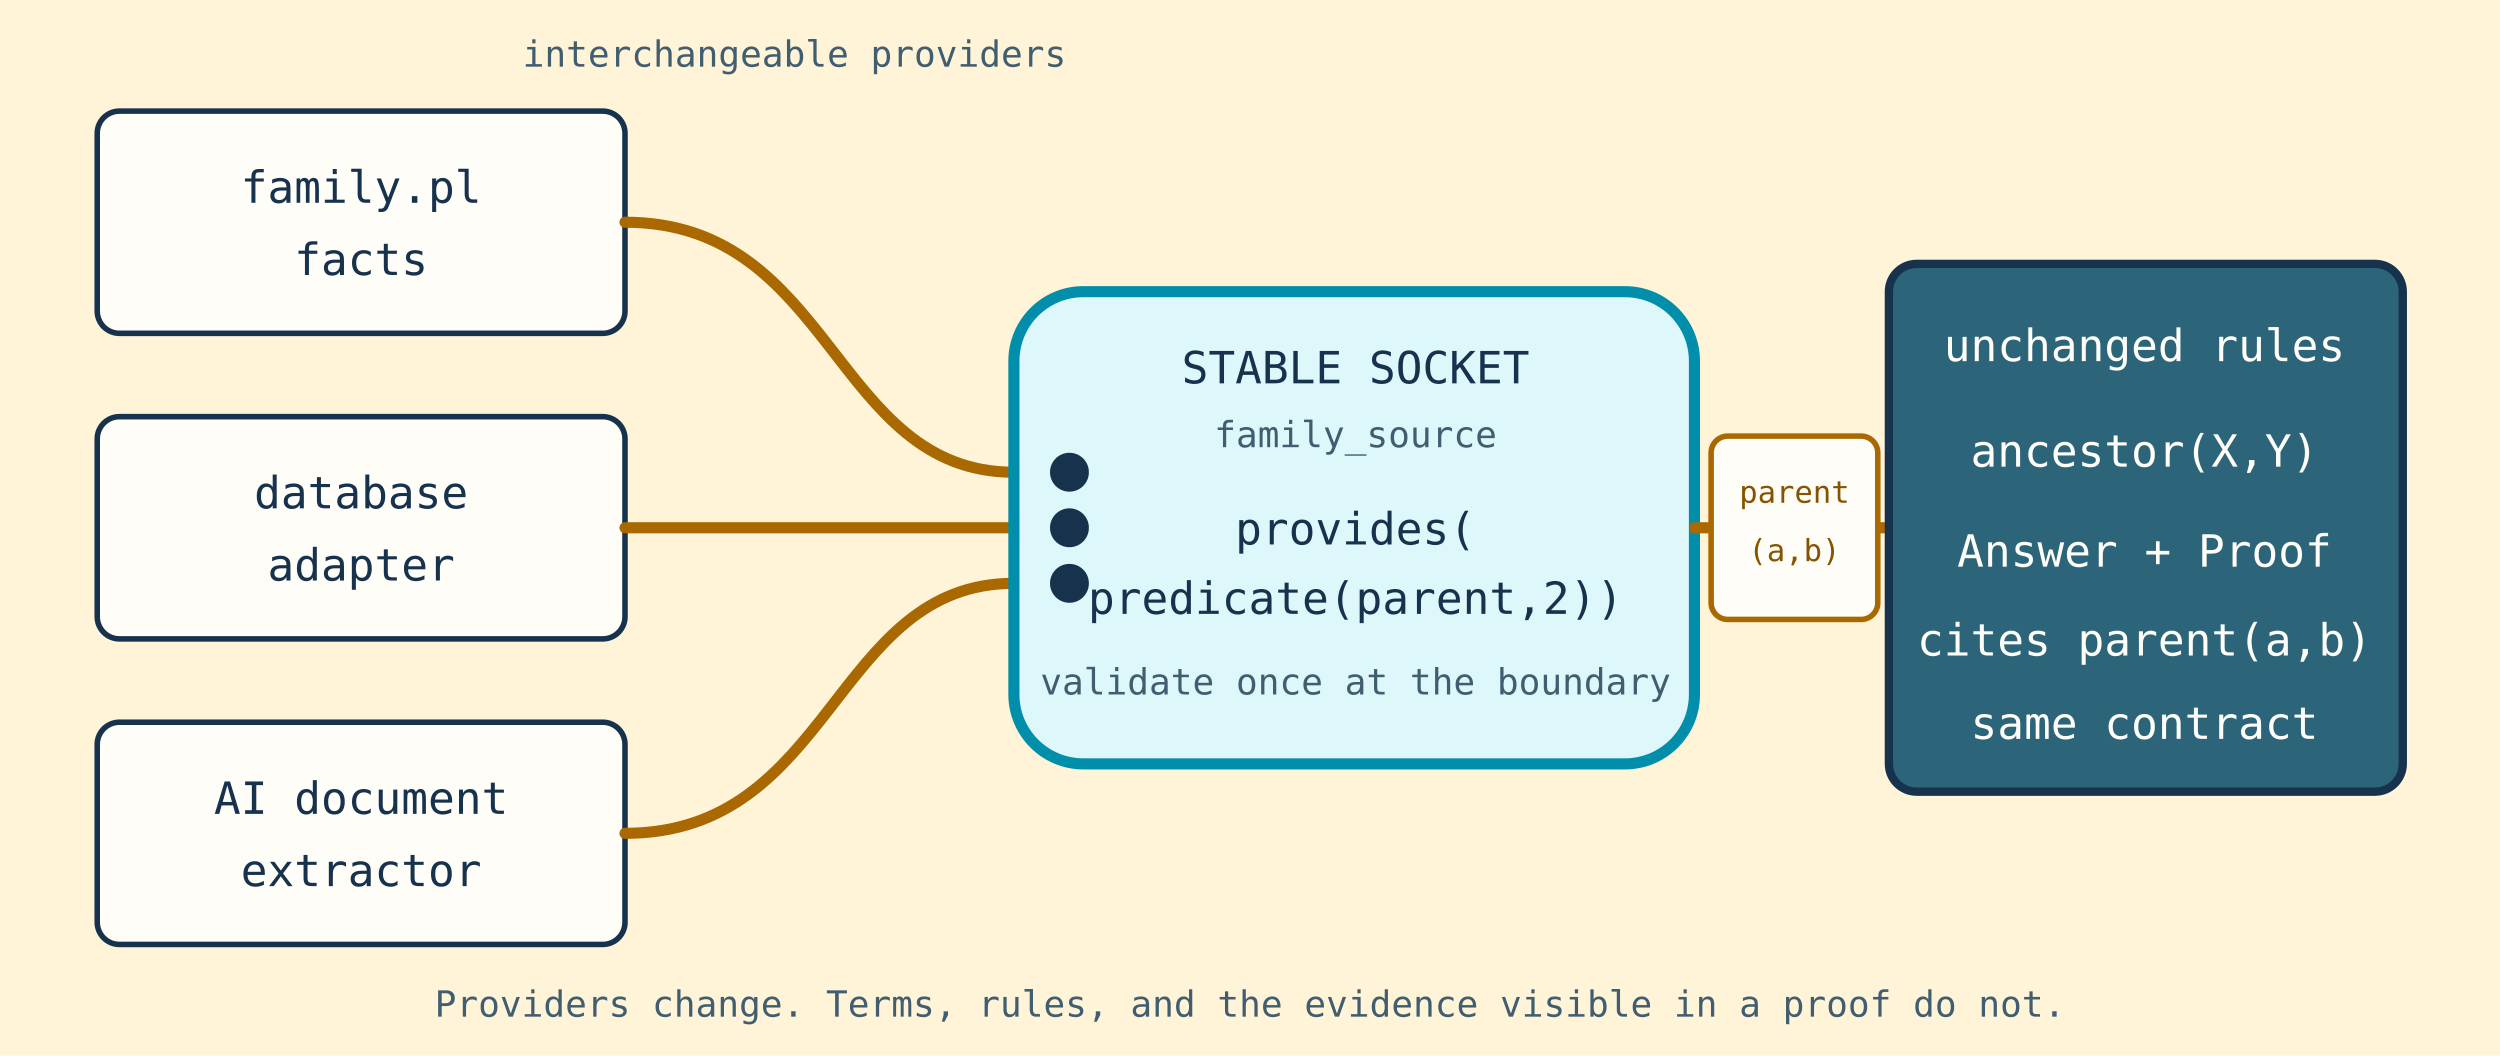
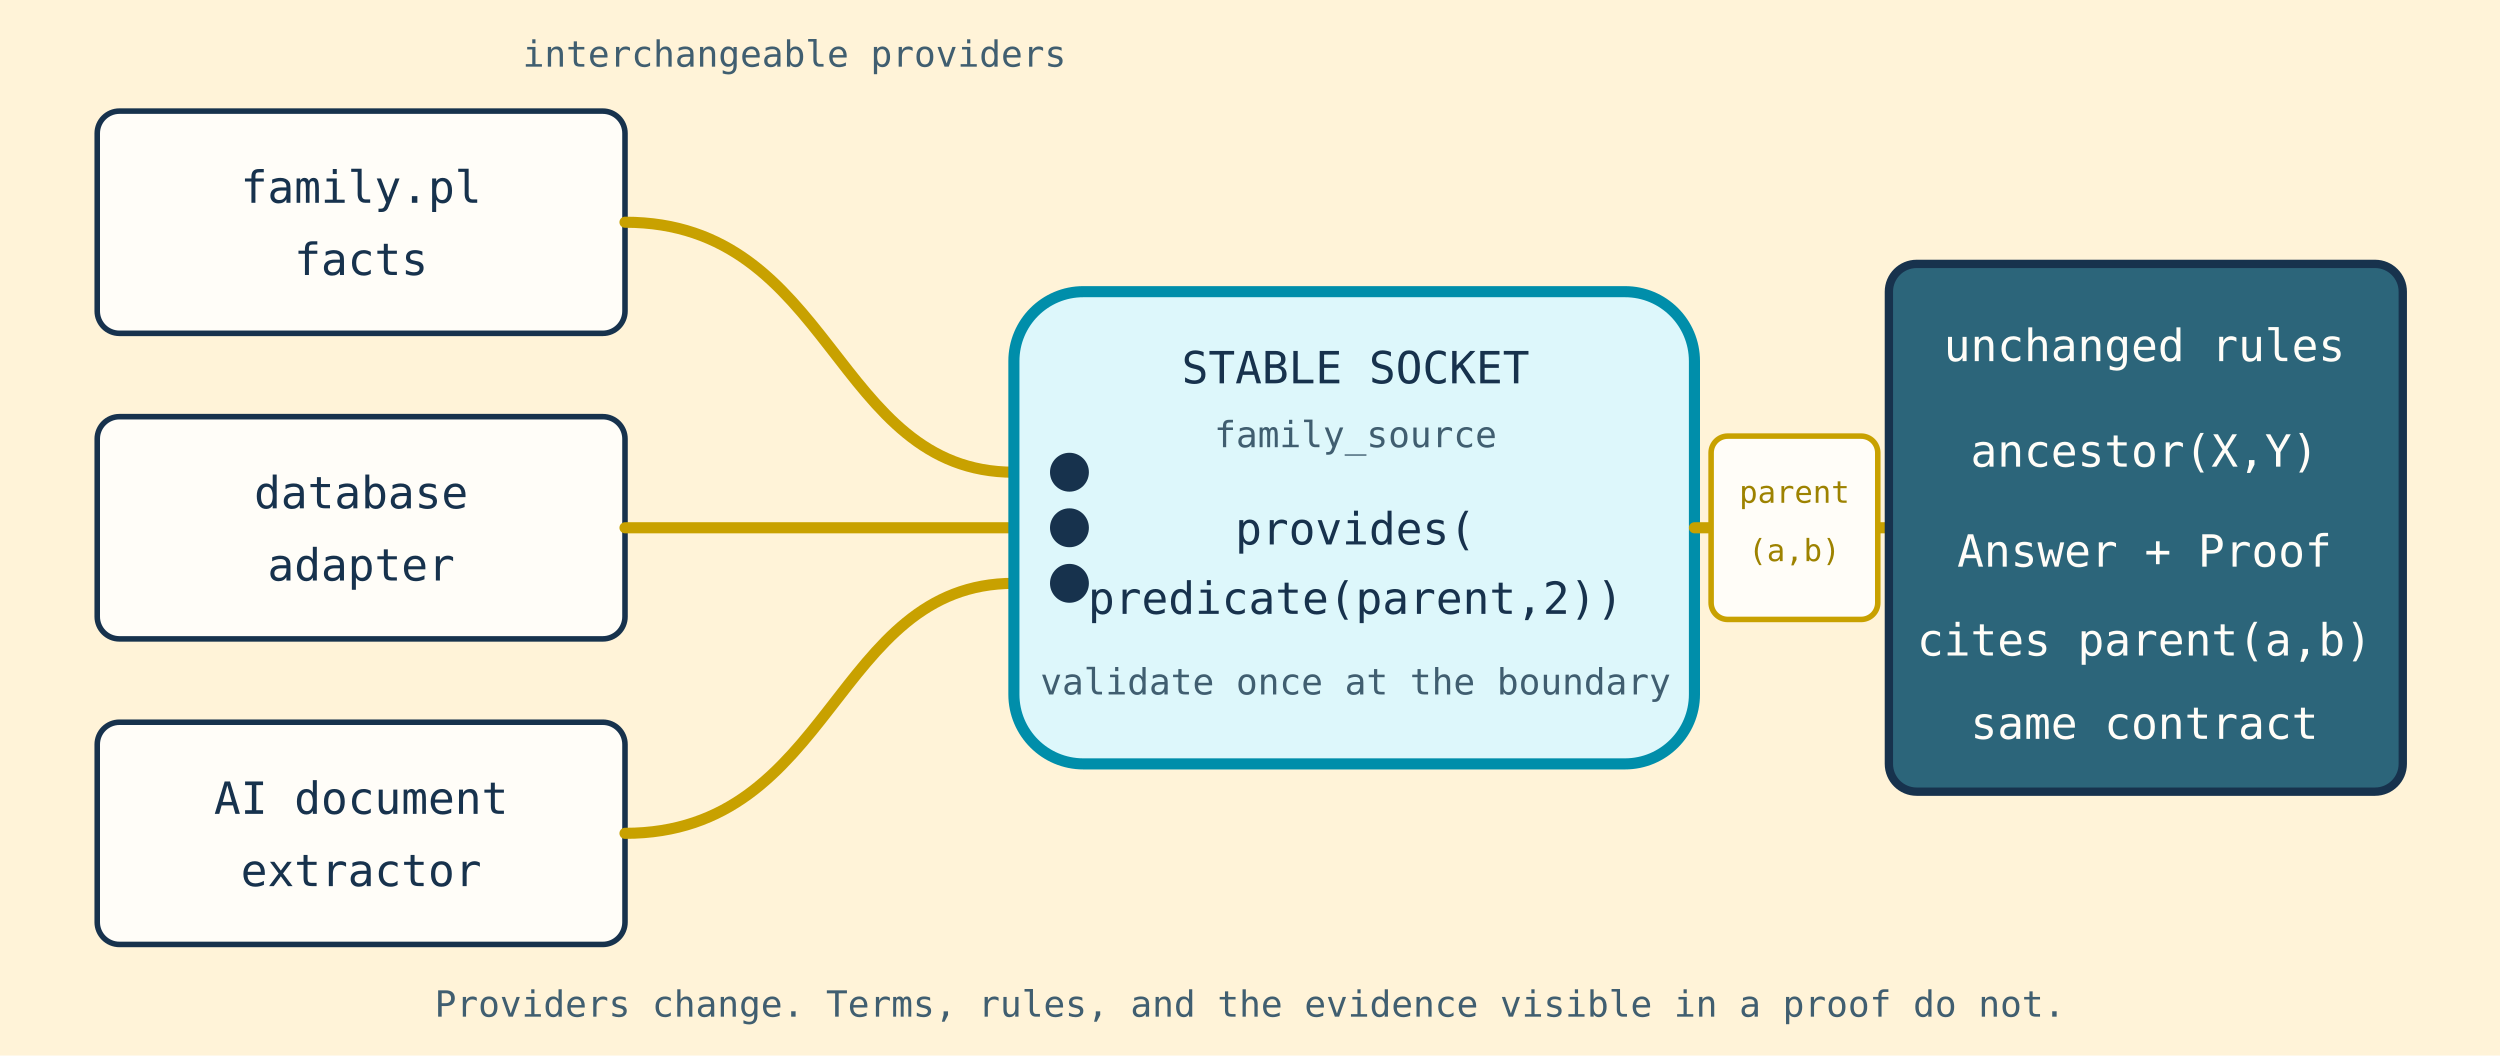
<svg xmlns="http://www.w3.org/2000/svg" width="900" height="380" viewBox="0 0 900 380" role="img" aria-labelledby="title desc">
  <style>
    .bg{fill:#FFF3D8}.provider{fill:#FFFDF8;stroke:#17324D;stroke-width:2}.socket{fill:#DDF7FB;stroke:#008EAA;stroke-width:4}
-     .engine{fill:#2C657A;stroke:#17324D;stroke-width:3}.text{fill:#17324D;font:16px ui-monospace,monospace}.small{fill:#405E70;font:13px ui-monospace,monospace}.claim-text{fill:#855400;font:11px ui-monospace,monospace}.light{fill:#FFFDF8;font:16px ui-monospace,monospace}
-     .cable{fill:none;stroke:#A96800;stroke-width:4;stroke-linecap:round}.claim{fill:#FFFDF8;stroke:#A96800;stroke-width:2}.pin{fill:#17324D}
+     .engine{fill:#2C657A;stroke:#17324D;stroke-width:3}.text{fill:#17324D;font:16px ui-monospace,monospace}.small{fill:#405E70;font:13px ui-monospace,monospace}.claim-text{fill:#9D8200;font:11px ui-monospace,monospace}.light{fill:#FFFDF8;font:16px ui-monospace,monospace}
+     .cable{fill:none;stroke:#C8A100;stroke-width:4;stroke-linecap:round}.claim{fill:#FFFDF8;stroke:#C8A100;stroke-width:2}.pin{fill:#17324D}
  </style>
  <rect width="900" height="380" class="bg" />
  <rect class="provider" x="35" y="40" width="190" height="80" rx="8" />
  <text class="text" x="130" y="73" text-anchor="middle">family.pl</text>
  <text class="text" x="130" y="99" text-anchor="middle">facts</text>
  <rect class="provider" x="35" y="150" width="190" height="80" rx="8" />
  <text class="text" x="130" y="183" text-anchor="middle">database</text>
  <text class="text" x="130" y="209" text-anchor="middle">adapter</text>
  <rect class="provider" x="35" y="260" width="190" height="80" rx="8" />
  <text class="text" x="130" y="293" text-anchor="middle">AI document</text>
  <text class="text" x="130" y="319" text-anchor="middle">extractor</text>
  <path class="cable" d="M225 80 C300 80 300 170 365 170 M225 190 H365 M225 300 C300 300 300 210 365 210" />
  <text class="small" x="286" y="24" text-anchor="middle">interchangeable providers</text>
  <rect class="socket" x="365" y="105" width="245" height="170" rx="25" />
  <text class="text" x="488" y="138" text-anchor="middle">STABLE SOCKET</text>
  <text class="small" x="488" y="161" text-anchor="middle">family_source</text>
  <text class="text" x="488" y="196" text-anchor="middle">provides(</text>
  <text class="text" x="488" y="221" text-anchor="middle">predicate(parent,2))</text>
  <text class="small" x="488" y="250" text-anchor="middle">validate once at the boundary</text>
  <circle class="pin" cx="385" cy="170" r="7" />
  <circle class="pin" cx="385" cy="190" r="7" />
  <circle class="pin" cx="385" cy="210" r="7" />
  <path class="cable" d="M610 190H680" />
  <rect class="claim" x="616" y="157" width="60" height="66" rx="6" />
  <text class="claim-text" x="646" y="181" text-anchor="middle">parent</text>
  <text class="claim-text" x="646" y="202" text-anchor="middle">(a,b)</text>
  <rect class="engine" x="680" y="95" width="185" height="190" rx="10" />
  <text class="light" x="772" y="130" text-anchor="middle">unchanged rules</text>
  <text class="light" x="772" y="168" text-anchor="middle">ancestor(X,Y)</text>
  <text class="light" x="772" y="204" text-anchor="middle">Answer + Proof</text>
  <text class="light" x="772" y="236" text-anchor="middle">cites parent(a,b)</text>
  <text class="light" x="772" y="266" text-anchor="middle">same contract</text>
  <text class="small" x="450" y="366" text-anchor="middle">Providers change. Terms, rules, and the evidence visible in a proof do not.</text>
</svg>
